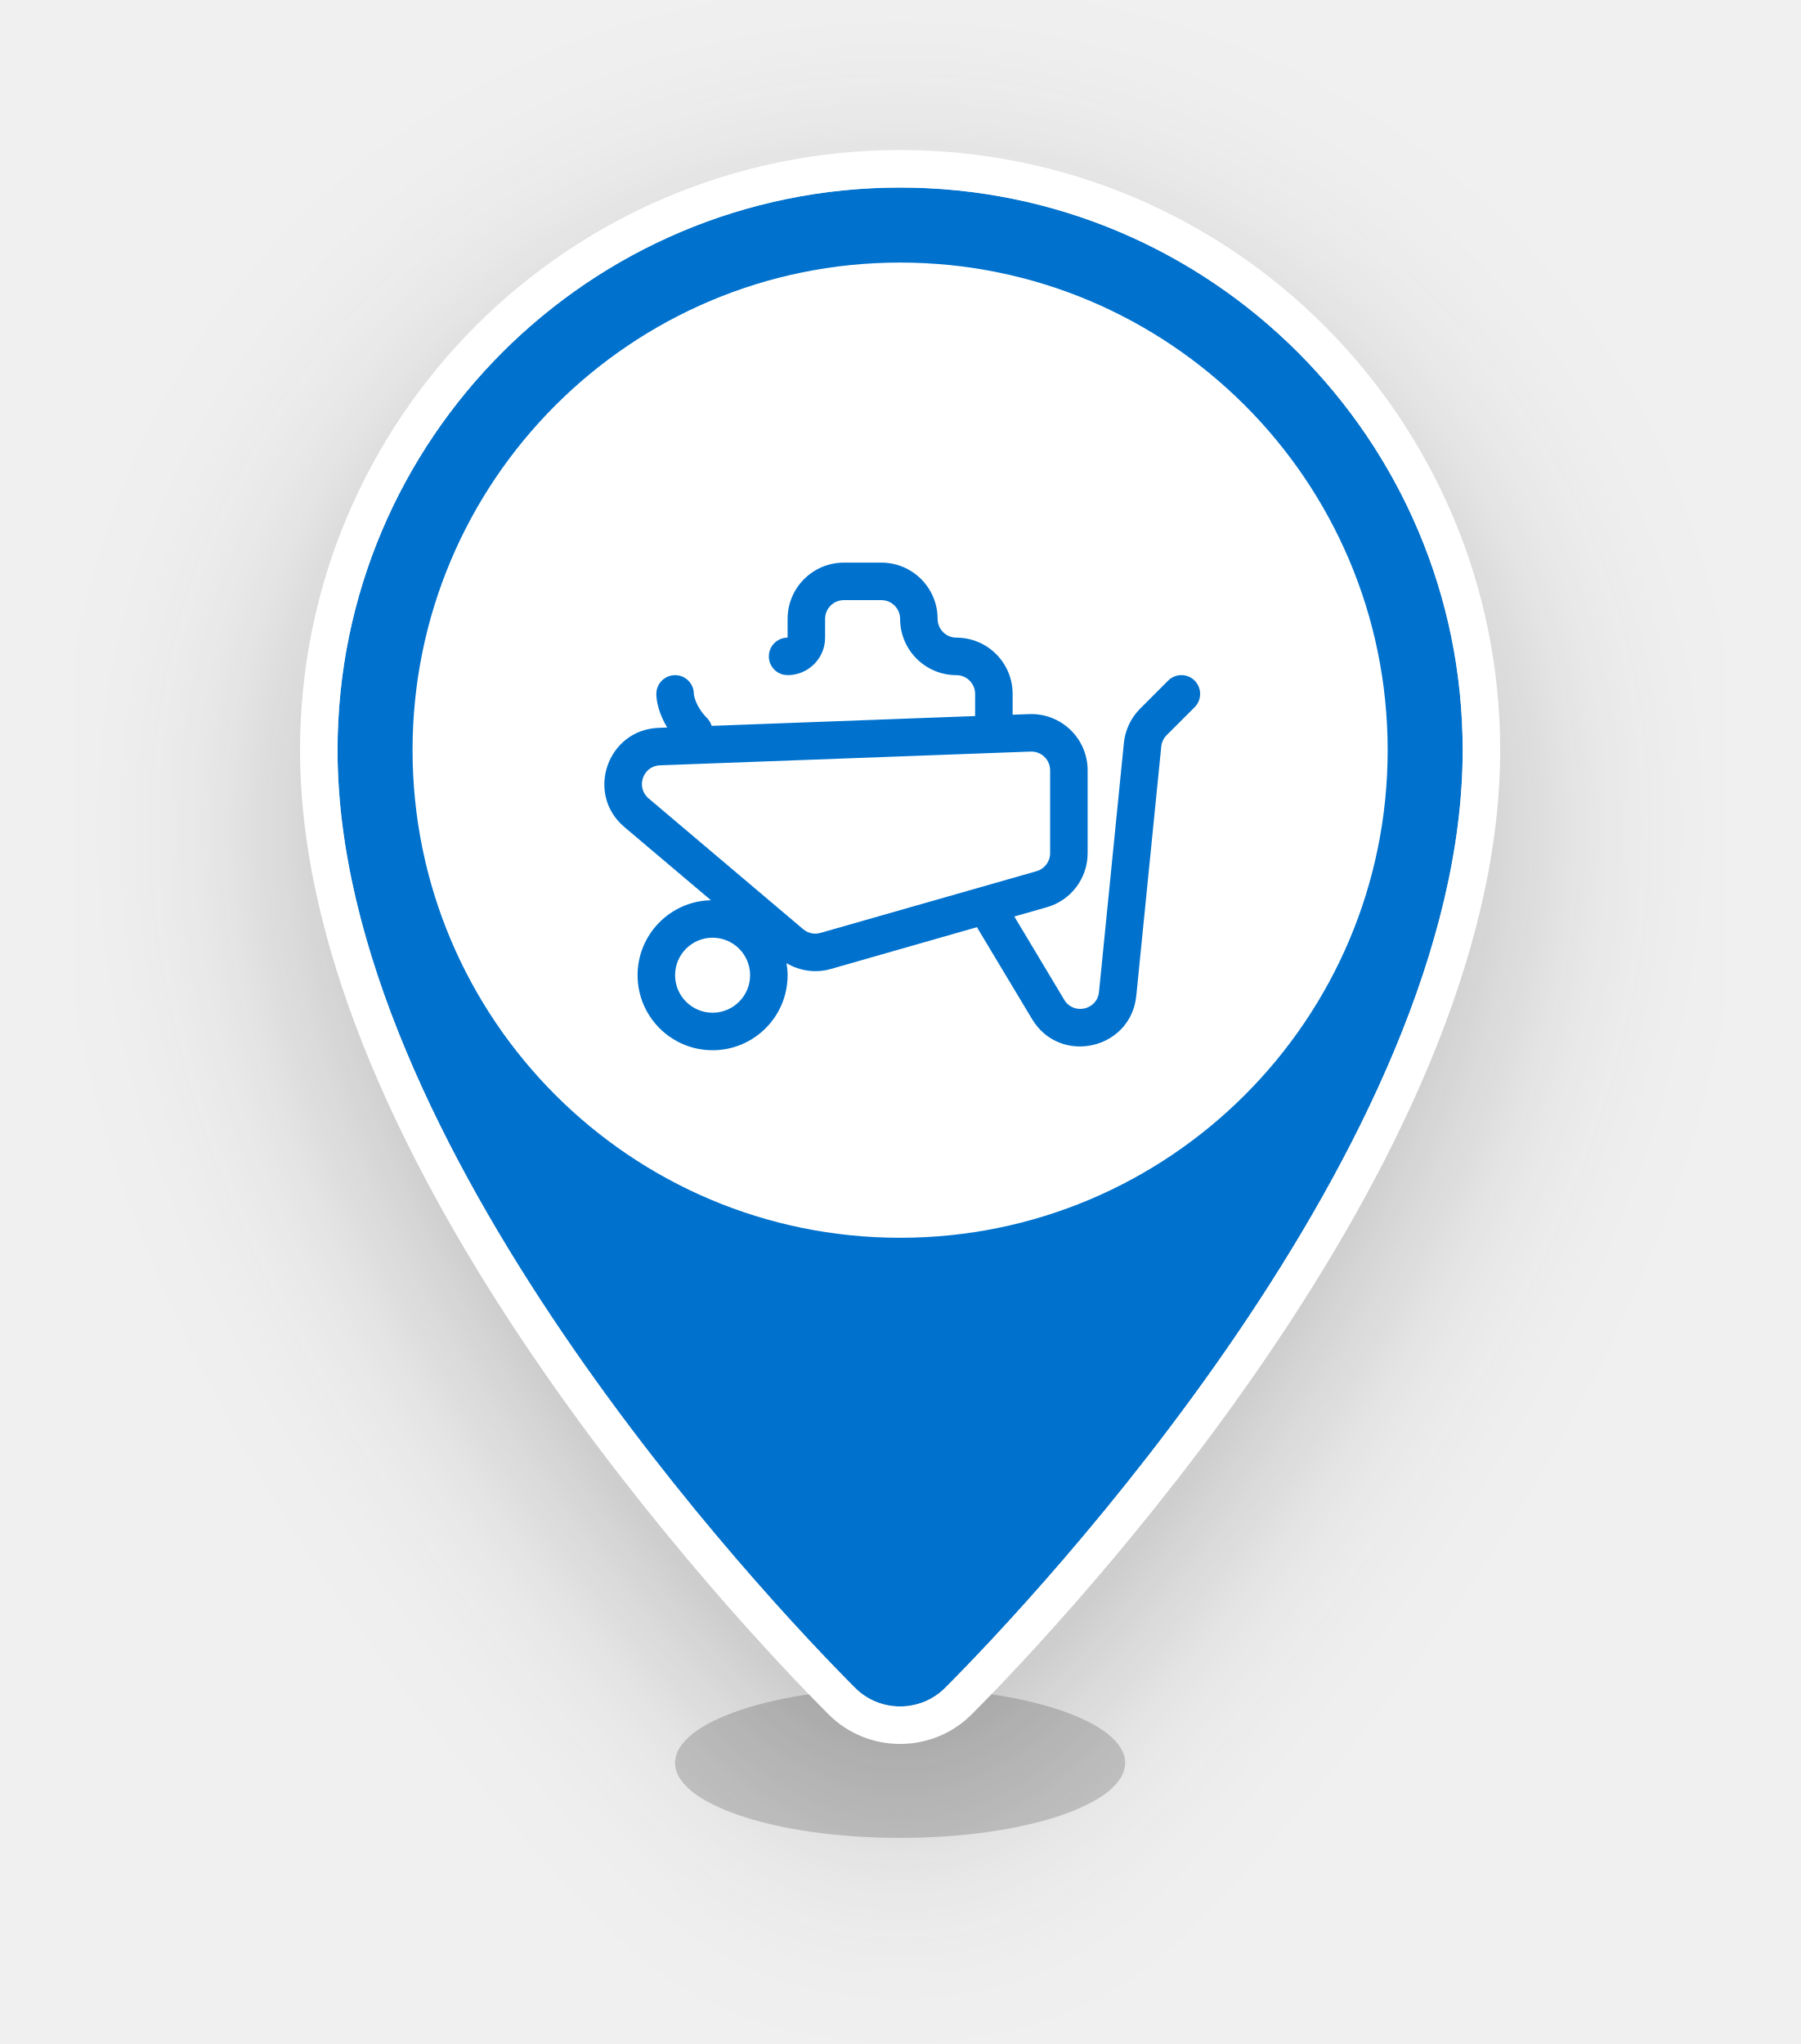
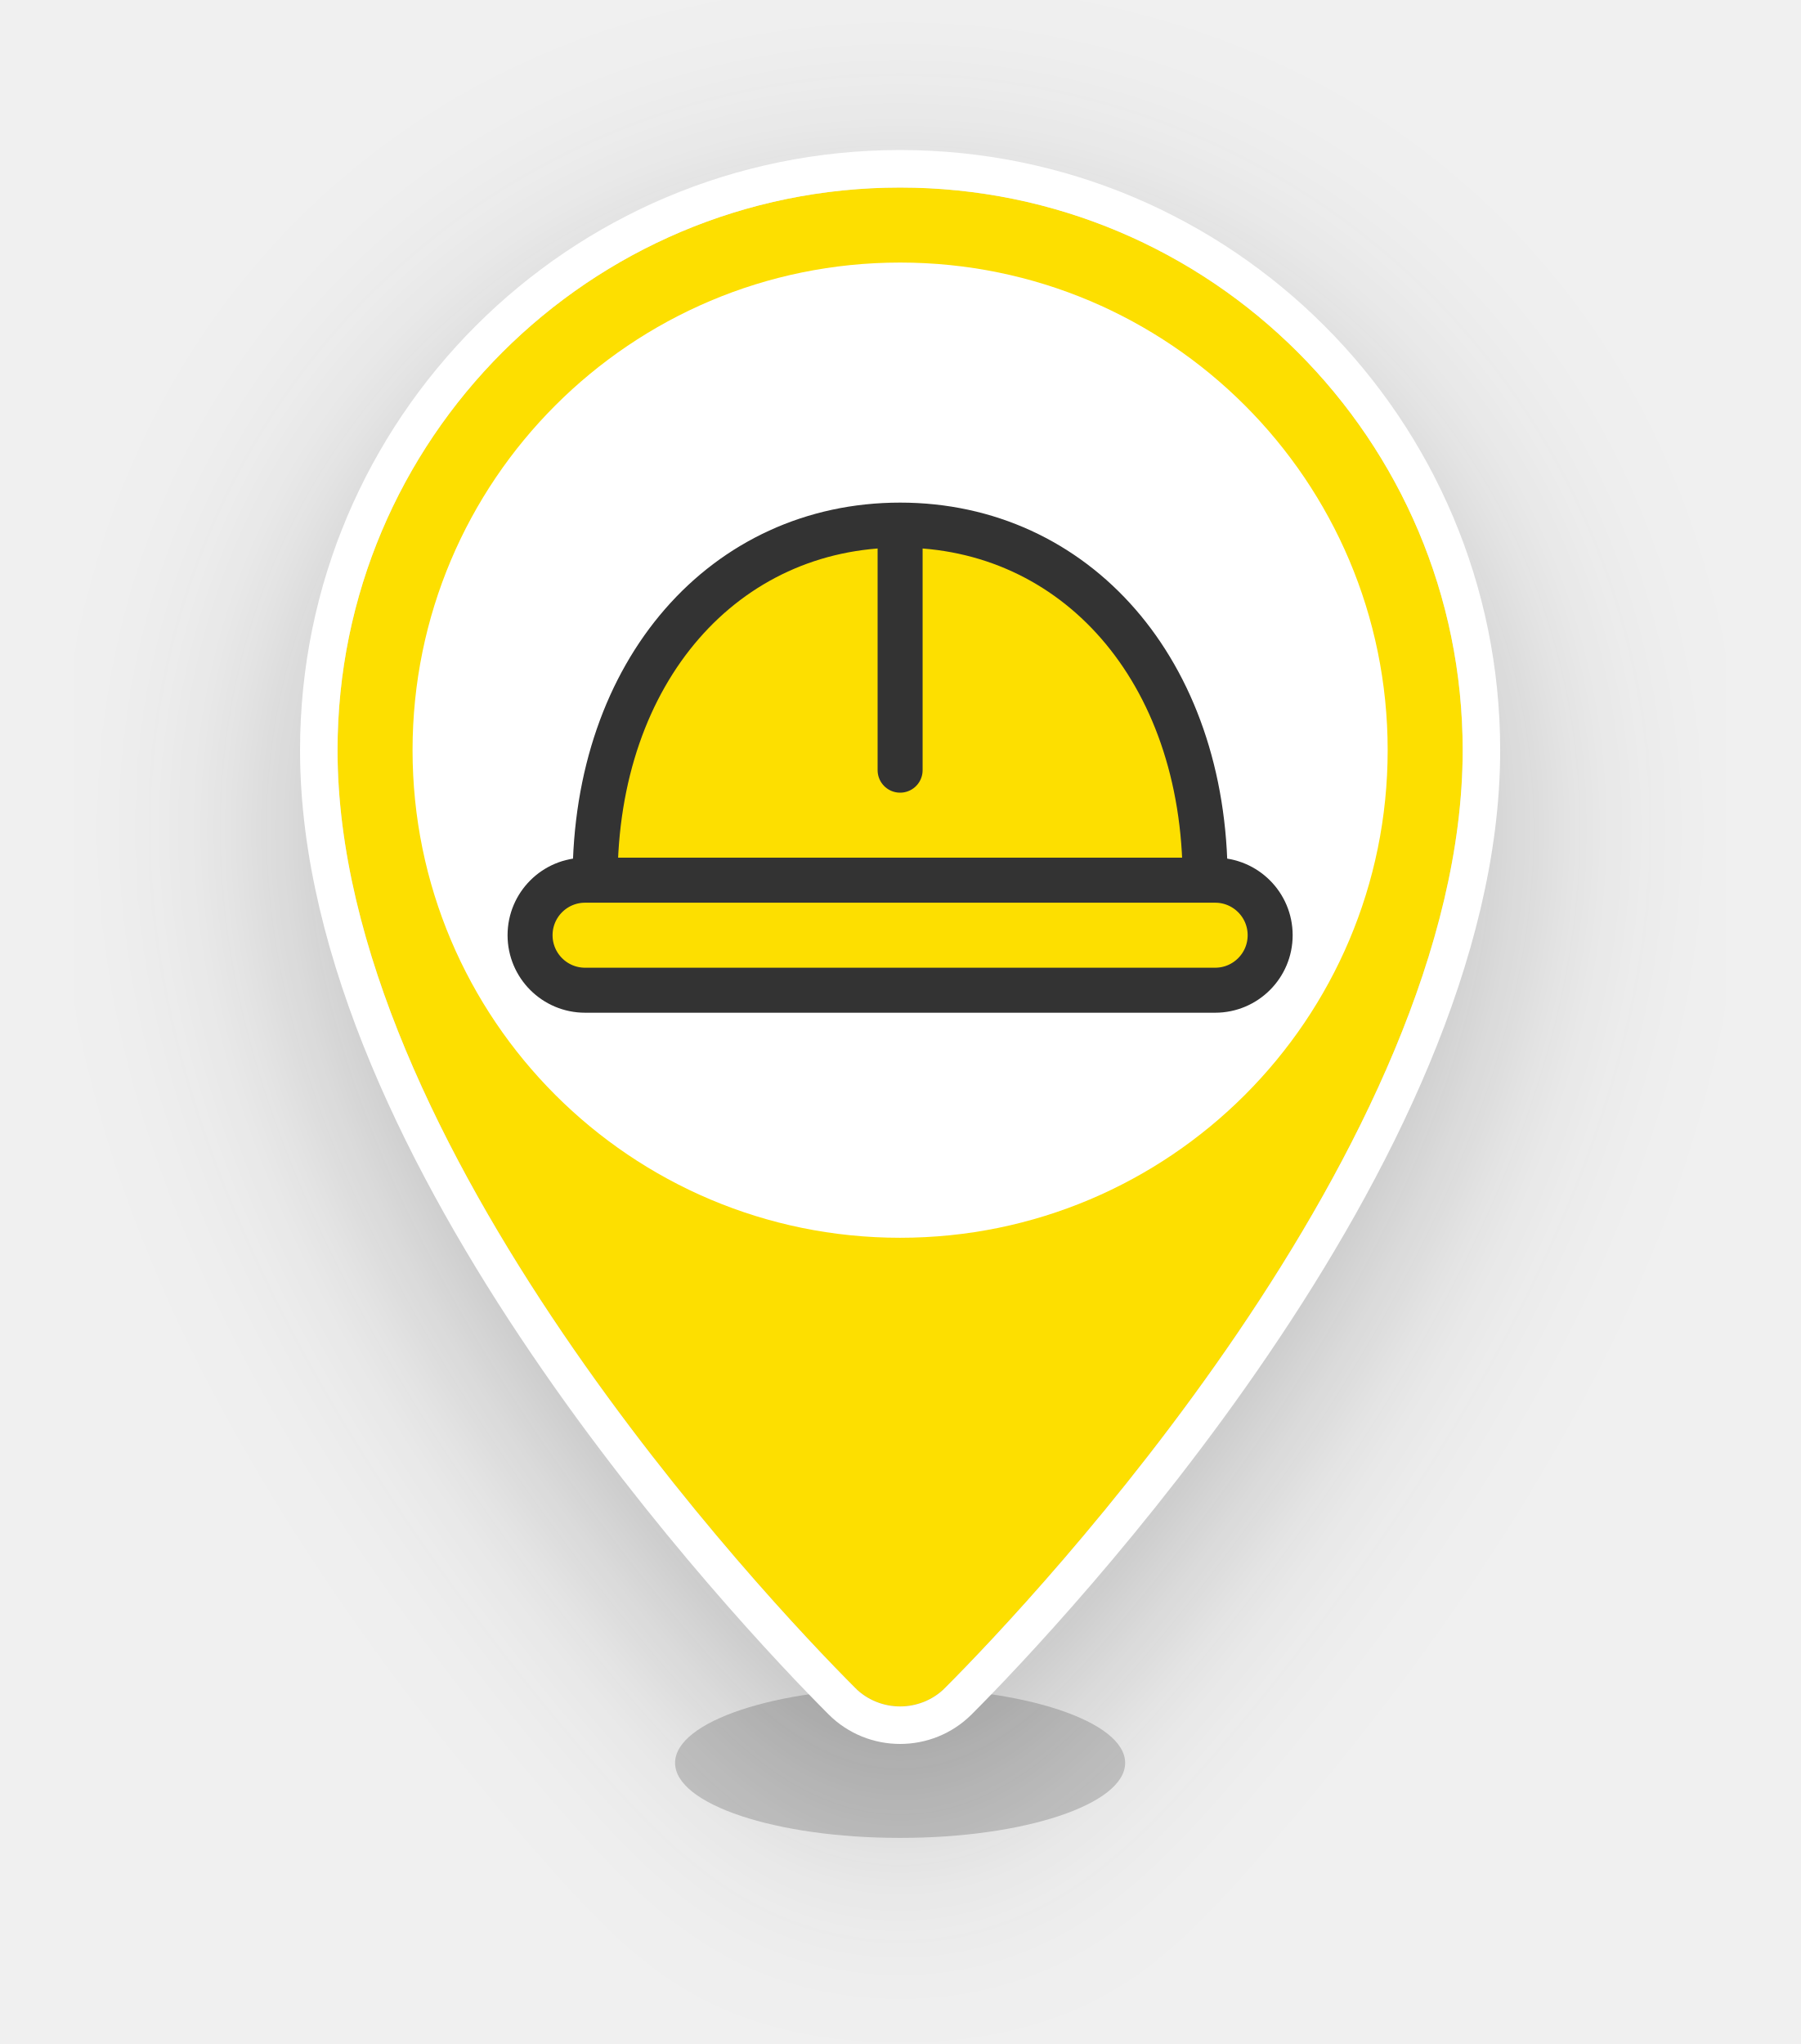
<svg xmlns="http://www.w3.org/2000/svg" xmlns:xlink="http://www.w3.org/1999/xlink" preserveAspectRatio="none" overflow="visible" style="display: block;" width="36" height="40.871" viewBox="0 0 36 40.871" fill="none">
  <g id="Pin Â· Patio Constructor">
    <ellipse id="Sombra suelo" cx="18" cy="35.25" rx="4.5" ry="1.5" fill="black" fill-opacity="0.18" />
    <g id="Pin" filter="url(#filter0_d_0_93)">
-       <use xlink:href="#stroke0_0_93" fill="#0072CE" />
+       <use xlink:href="#stroke0_0_93" fill="#FDDF00" />
      <mask id="stroke1_0_93" maskUnits="userSpaceOnUse" x="5.75" y="2.75" width="25" height="33" fill="black">
        <rect fill="white" x="5.75" y="2.75" width="25" height="33" />
        <use xlink:href="#stroke0_0_93" />
      </mask>
      <path d="M18 3.75C24.213 3.75 29.25 8.787 29.25 15C29.25 22.875 20.7 31.95 18.9 33.75C18.405 34.245 17.595 34.245 17.1 33.75C15.3 31.95 6.75 22.875 6.75 15C6.75 8.787 11.787 3.75 18 3.75Z" stroke-width="1.5" stroke="white" mask="url(#stroke1_0_93)" />
    </g>
    <circle id="Fondo Ã­cono" cx="18" cy="15" r="9.75" fill="white" />
-     <g id="tumbril">
-       <path id="vector" d="M17.625 11.25C18.247 11.25 18.75 11.754 18.75 12.375C18.75 12.582 18.918 12.75 19.125 12.75C19.747 12.75 20.25 13.254 20.25 13.875V14.291L20.583 14.279C21.221 14.256 21.75 14.766 21.75 15.403V17.06C21.75 17.562 21.417 18.003 20.934 18.141L20.284 18.326L21.282 19.991C21.468 20.301 21.941 20.195 21.977 19.836L22.475 14.854C22.501 14.596 22.616 14.354 22.799 14.171L23.36 13.609C23.506 13.463 23.744 13.463 23.89 13.609C24.036 13.756 24.036 13.994 23.89 14.141L23.329 14.701C23.268 14.762 23.231 14.843 23.222 14.929L22.723 19.911C22.615 20.988 21.196 21.306 20.639 20.378L19.553 18.568C19.547 18.559 19.544 18.549 19.539 18.539L16.613 19.376C16.312 19.462 15.992 19.416 15.728 19.259C15.741 19.337 15.75 19.418 15.75 19.5C15.75 20.328 15.079 21 14.25 21C13.422 21 12.75 20.328 12.75 19.5C12.75 18.683 13.404 18.018 14.217 18.001L12.486 16.537C11.701 15.873 12.144 14.592 13.17 14.554L13.342 14.547C13.183 14.284 13.125 14.033 13.125 13.875C13.125 13.668 13.293 13.5 13.5 13.5C13.707 13.5 13.875 13.668 13.875 13.875C13.876 13.878 13.876 13.893 13.882 13.921C13.889 13.952 13.902 13.993 13.921 14.04C13.96 14.133 14.028 14.247 14.14 14.359C14.184 14.404 14.214 14.457 14.232 14.514L19.5 14.318V13.875C19.5 13.668 19.332 13.5 19.125 13.5C18.504 13.5 18 12.996 18 12.375C18 12.168 17.832 12 17.625 12H16.875C16.668 12 16.5 12.168 16.5 12.375V12.75C16.5 13.138 16.205 13.458 15.826 13.496L15.75 13.5L15.674 13.492C15.503 13.457 15.375 13.306 15.375 13.125C15.375 12.918 15.543 12.75 15.75 12.75V12.375C15.75 11.754 16.254 11.25 16.875 11.25H17.625ZM14.25 18.75C13.836 18.75 13.5 19.086 13.5 19.5C13.5 19.914 13.836 20.25 14.25 20.25C14.664 20.25 15 19.914 15 19.5C15 19.086 14.664 18.75 14.25 18.75ZM13.198 15.303C12.856 15.315 12.709 15.743 12.97 15.964L16.062 18.58C16.157 18.661 16.286 18.689 16.407 18.654L20.728 17.42C20.889 17.374 21 17.227 21 17.06V15.403C21 15.191 20.823 15.021 20.611 15.028L13.198 15.303Z" fill="#0072CE" />
+     <g id="casco">
+       <path id="domo" d="M11.9 17.6C11.9 13.4 14.5 10.5 18 10.5C21.5 10.5 24.1 13.4 24.1 17.6Z" fill="#FDDF00" stroke="#333333" stroke-width="0.9" stroke-linejoin="round" />
+       <rect id="ala" x="10.6" y="17.6" width="14.8" height="2.2" rx="1.1" fill="#FDDF00" stroke="#333333" stroke-width="0.9" />
+       <path id="cresta" d="M18 10.7V15.4" stroke="#333333" stroke-width="0.9" stroke-linecap="round" />
    </g>
  </g>
  <defs>
    <filter id="filter0_d_0_93" x="1.5" y="0" width="33" height="40.871" filterUnits="userSpaceOnUse" color-interpolation-filters="sRGB">
      <feFlood flood-opacity="0" result="BackgroundImageFix" />
      <feColorMatrix in="SourceAlpha" type="matrix" values="0 0 0 0 0 0 0 0 0 0 0 0 0 0 0 0 0 0 127 0" result="hardAlpha" />
      <feOffset dy="1.5" />
      <feGaussianBlur stdDeviation="2.25" />
      <feColorMatrix type="matrix" values="0 0 0 0 0.11 0 0 0 0 0.11 0 0 0 0 0.11 0 0 0 0.25 0" />
      <feBlend mode="normal" in2="BackgroundImageFix" result="effect1_dropShadow_0_93" />
      <feBlend mode="normal" in="SourceGraphic" in2="effect1_dropShadow_0_93" result="shape" />
    </filter>
    <path id="stroke0_0_93" d="M18 3.75C24.213 3.75 29.25 8.787 29.25 15C29.25 22.875 20.7 31.95 18.9 33.75C18.405 34.245 17.595 34.245 17.1 33.75C15.3 31.95 6.75 22.875 6.75 15C6.75 8.787 11.787 3.75 18 3.75Z" />
  </defs>
</svg>
